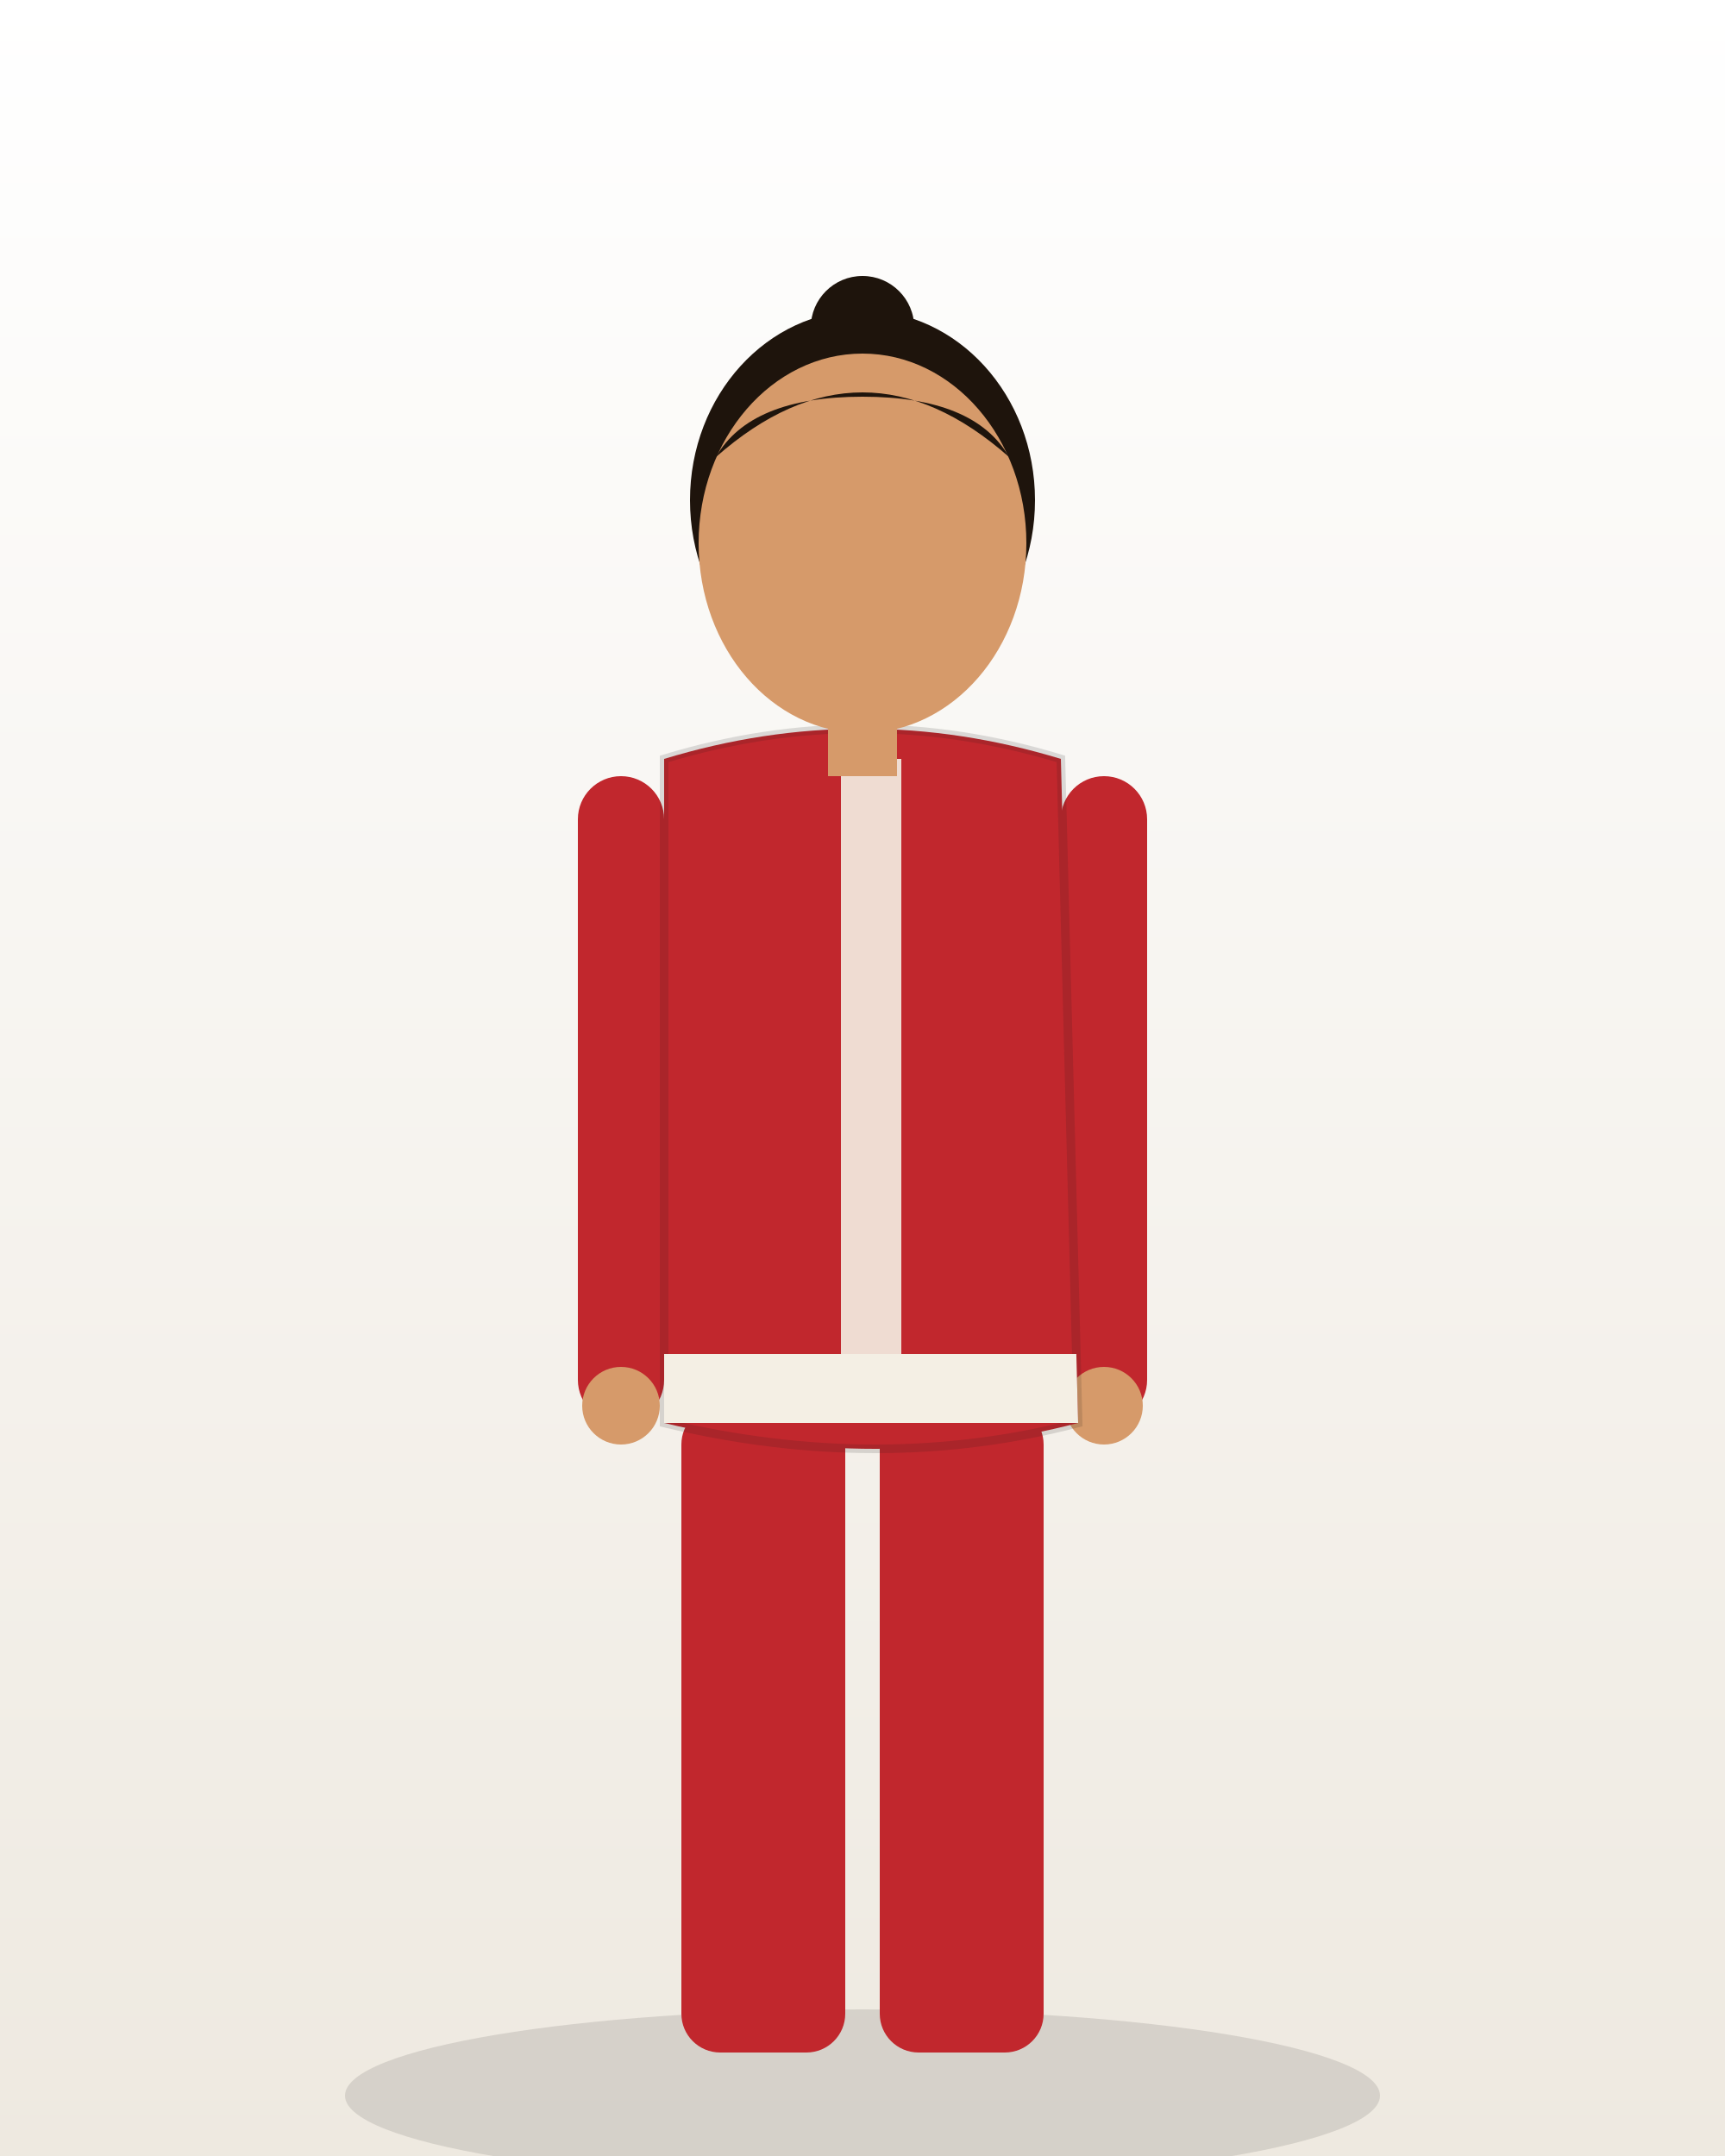
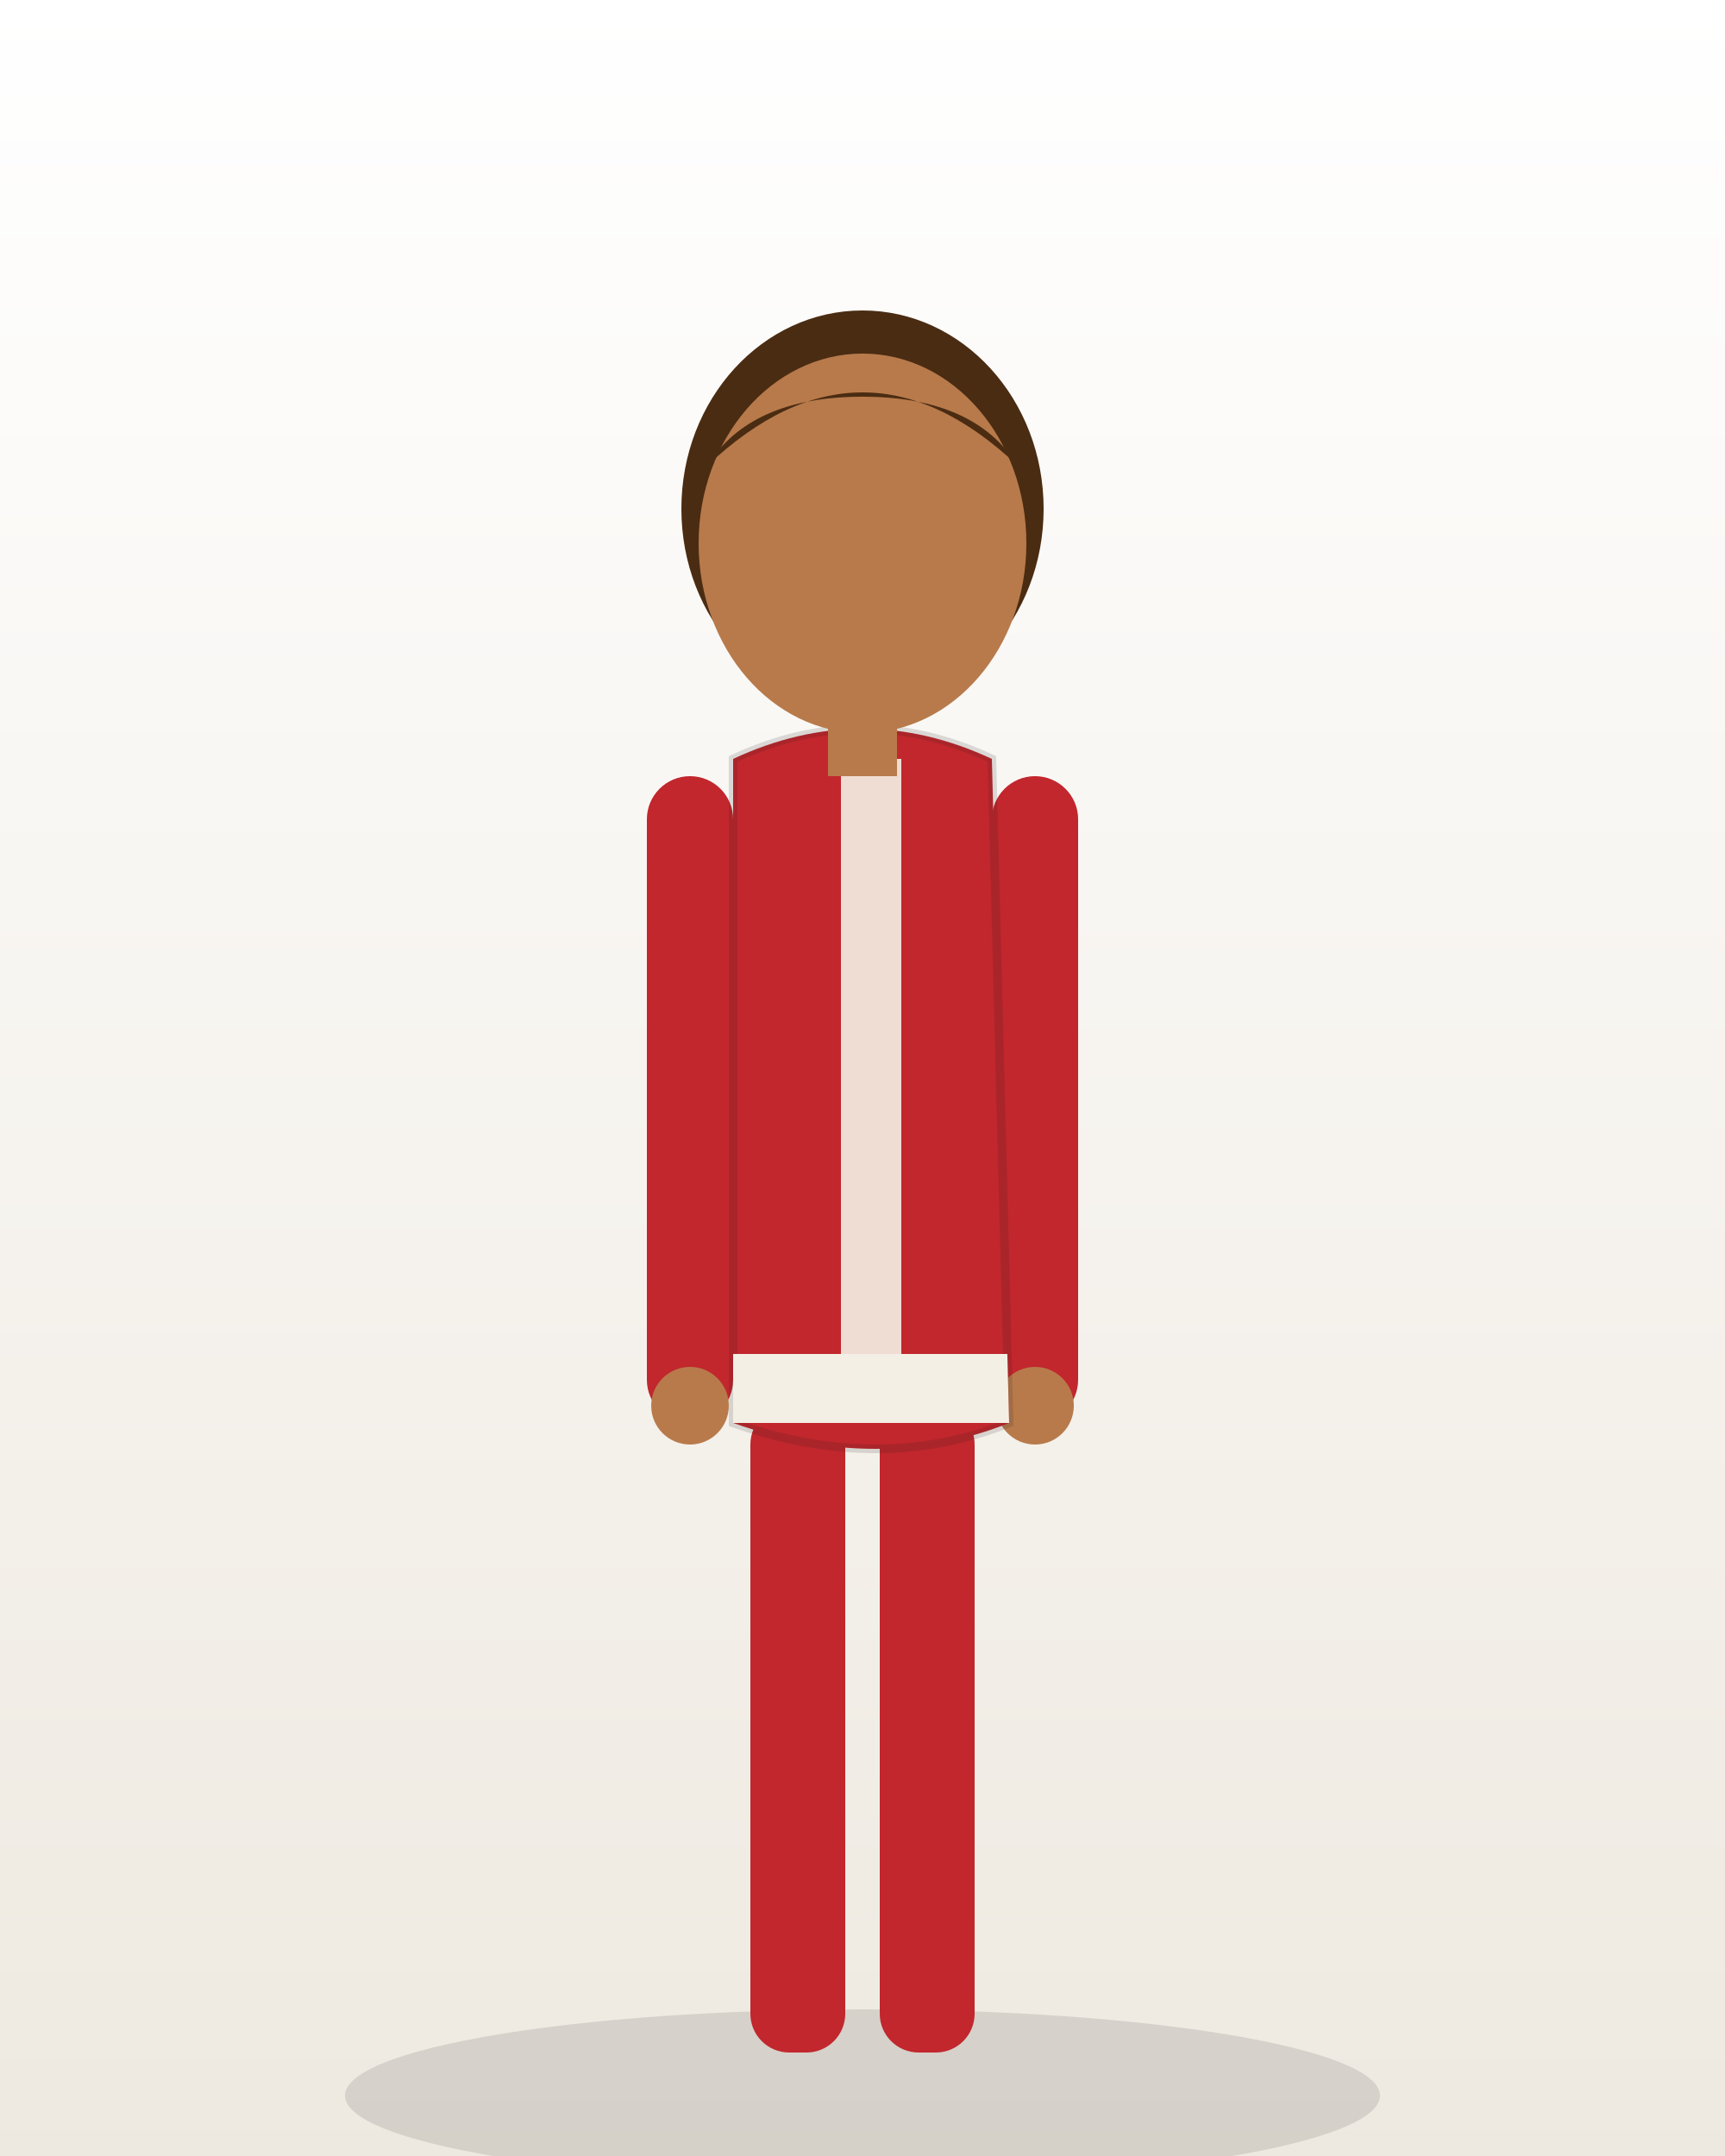
<svg xmlns="http://www.w3.org/2000/svg" width="400" height="500" viewBox="0 0 400 500" role="img" aria-label="Santa Lounge Set illustration">
  <defs>
    <linearGradient id="g-pj-santa-lounge" x1="0" y1="0" x2="0" y2="1">
      <stop offset="0" stop-color="#ffffff" />
      <stop offset="1" stop-color="#eee9e0" />
    </linearGradient>
  </defs>
  <rect width="400" height="500" fill="url(#g-pj-santa-lounge)" />
  <ellipse cx="200" cy="486" rx="120" ry="20" fill="#1c1a17" opacity="0.12" />
  <clipPath id="t-pj-santa-lounge">
-     <path d="M154 176     q46 -14 92 0     l4 154     q-46 12 -96 0 Z" />
+     <path d="M170 176     q30 -14 60 0     l4 154     q-30 12 -64 0 Z" />
  </clipPath>
-   <rect x="158" y="326" width="38" height="150" rx="9" fill="#C1272D" />
-   <rect x="204" y="326" width="38" height="150" rx="9" fill="#C1272D" />
-   <rect x="134" y="180" width="20" height="150" rx="10" fill="#C1272D" />
-   <rect x="246" y="180" width="20" height="150" rx="10" fill="#C1272D" />
-   <circle cx="144" cy="326" r="9" fill="#D69A6A" />
-   <circle cx="256" cy="326" r="9" fill="#D69A6A" />
-   <path d="M154 176     q46 -14 92 0     l4 154     q-46 12 -96 0 Z" fill="#C1272D" stroke="#1c1a17" stroke-opacity="0.14" stroke-width="2" />
+   <rect x="174" y="326" width="22" height="150" rx="9" fill="#C1272D" />
+   <rect x="204" y="326" width="22" height="150" rx="9" fill="#C1272D" />
+   <rect x="150" y="180" width="20" height="150" rx="10" fill="#C1272D" />
+   <rect x="230" y="180" width="20" height="150" rx="10" fill="#C1272D" />
+   <circle cx="160" cy="326" r="9" fill="#B87A4B" />
+   <circle cx="240" cy="326" r="9" fill="#B87A4B" />
+   <path d="M170 176     q30 -14 60 0     l4 154     q-30 12 -64 0 Z" fill="#C1272D" stroke="#1c1a17" stroke-opacity="0.14" stroke-width="2" />
  <g clip-path="url(#t-pj-santa-lounge)">
-     <rect x="154" y="314" width="96" height="16" fill="#F4EFE4" />
+     <rect x="170" y="314" width="64" height="16" fill="#F4EFE4" />
    <rect x="195" y="176" width="14" height="154" fill="#F4EFE4" opacity="0.9" />
  </g>
-   <rect x="192" y="150" width="16" height="30" fill="#D69A6A" />
-   <ellipse cx="200" cy="116" rx="40" ry="44" fill="#1E140C" />
-   <circle cx="200" cy="76" r="12" fill="#1E140C" />
-   <ellipse cx="200" cy="126" rx="38" ry="44" fill="#D69A6A" />
-   <path d="M166 106 q34 -30 68 0 q-8 -14 -34 -14 q-26 0 -34 14 Z" fill="#1E140C" />
+   <rect x="192" y="150" width="16" height="30" fill="#B87A4B" />
+   <ellipse cx="200" cy="118" rx="42" ry="46" fill="#4A2C12" />
+   <ellipse cx="200" cy="126" rx="38" ry="44" fill="#B87A4B" />
+   <path d="M164 108 q36 -34 72 0 q-10 -16 -36 -16 q-26 0 -36 16 Z" fill="#4A2C12" />
</svg>
